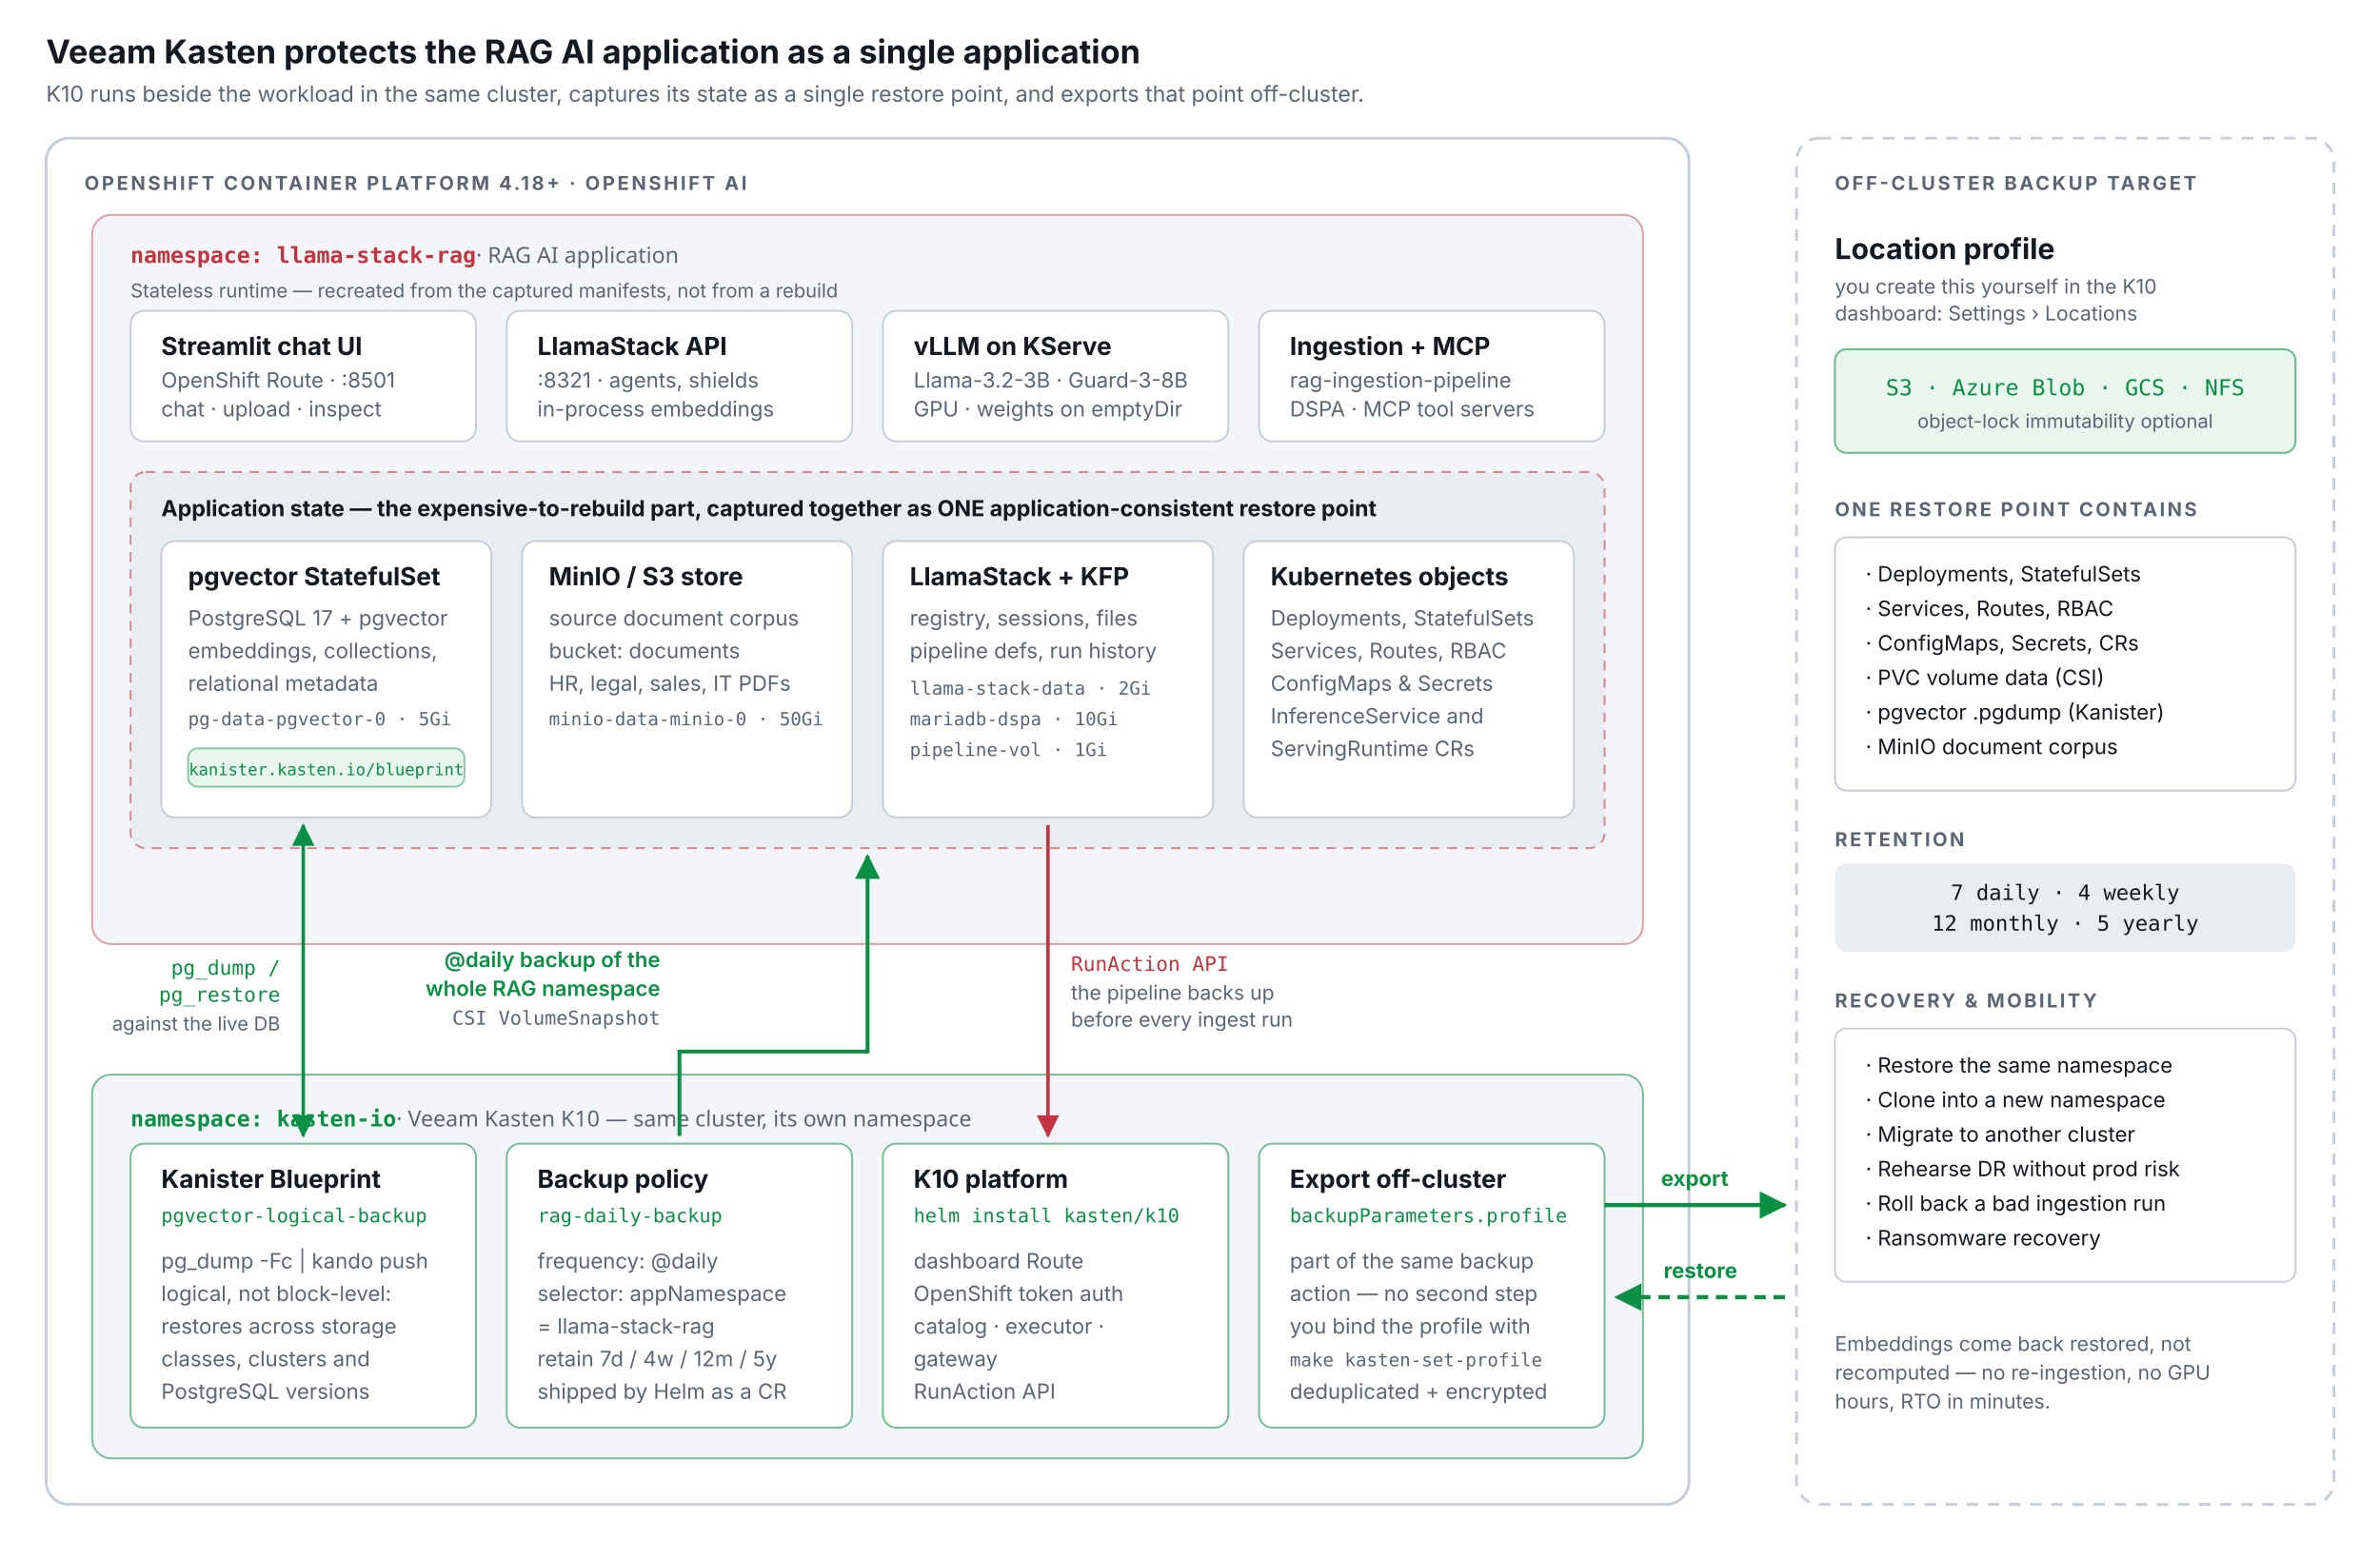
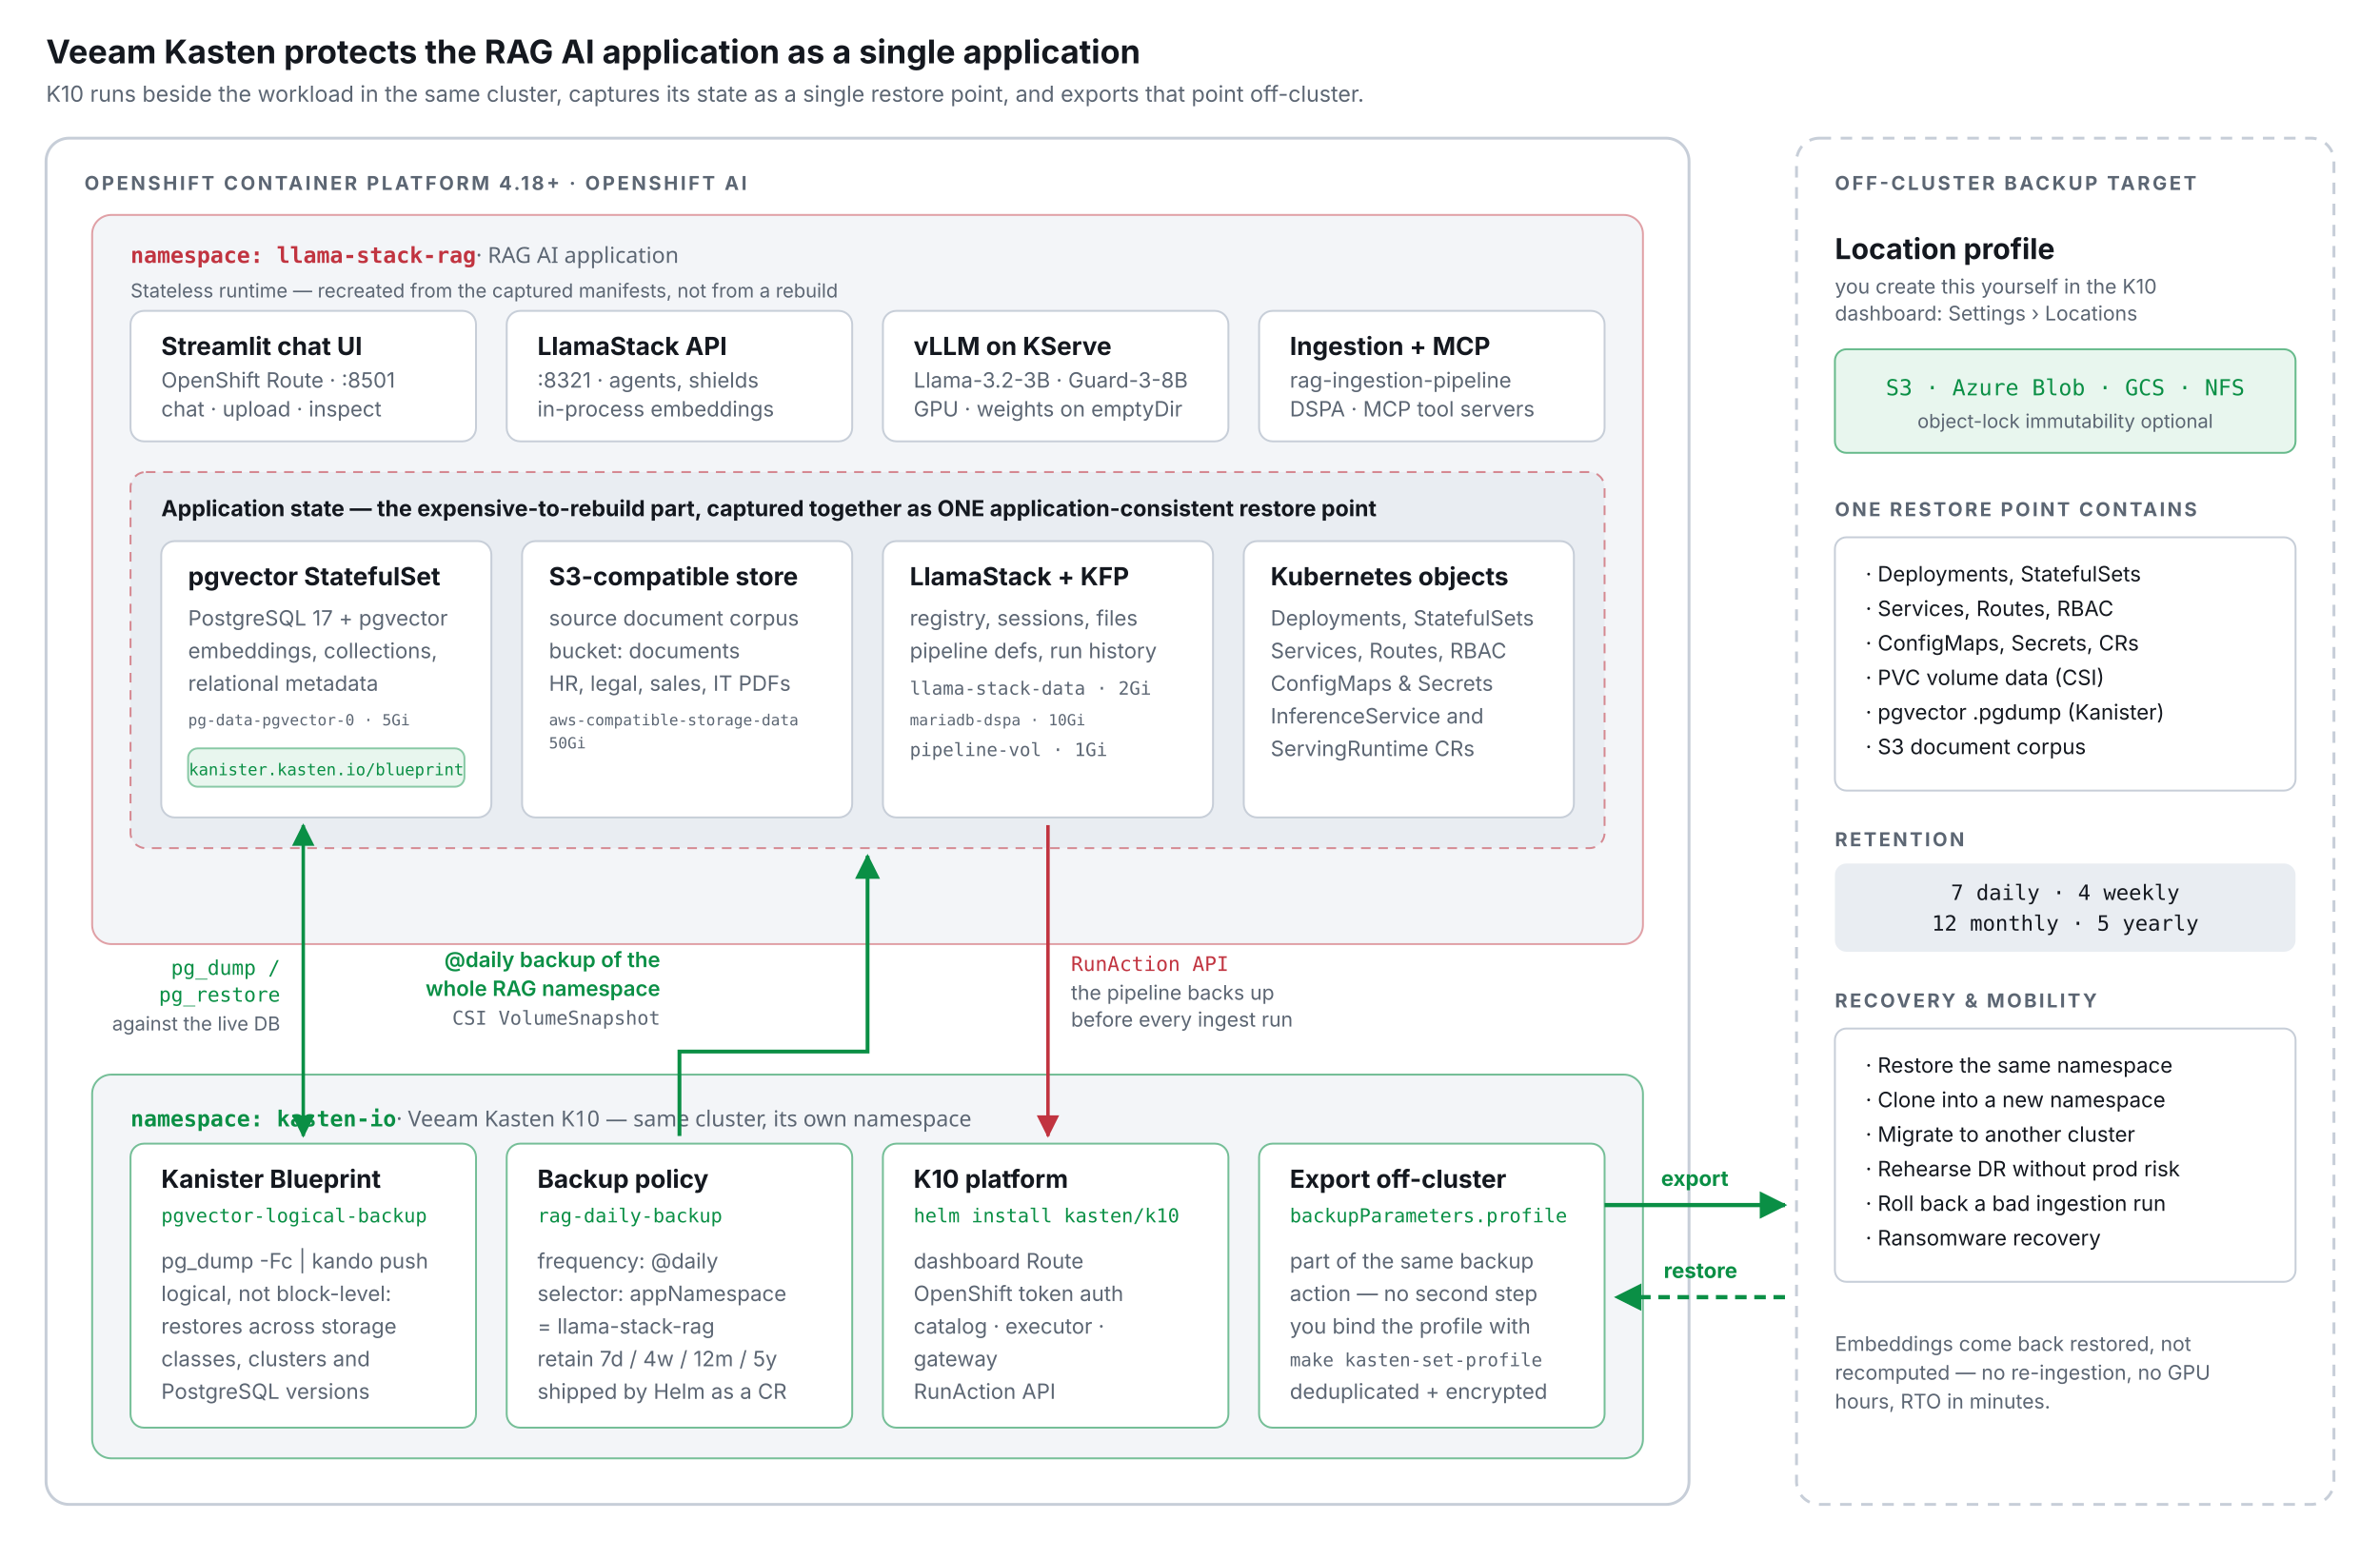
<svg xmlns="http://www.w3.org/2000/svg" viewBox="0 0 1240 812" role="img" aria-label="Veeam Kasten K10 runs in the kasten-io namespace of the same OpenShift cluster as the RAG AI application. A daily policy selects the llama-stack-rag namespace, snapshots every persistent volume, runs a Kanister blueprint that takes a logical pg_dump of the pgvector database, captures all Kubernetes objects, and exports the resulting application-consistent restore point to an off-cluster location profile that the user defines." font-family="'Red Hat Text', 'Red Hat Display', system-ui, -apple-system, 'Segoe UI', sans-serif">
  <defs>
    <marker id="ak" viewBox="0 0 10 10" refX="9.2" refY="5" markerWidth="6.5" markerHeight="6.5" orient="auto-start-reverse">
      <path d="M0,0 L10,5 L0,10 z" fill="var(--dg-k,#0A8F45)" />
    </marker>
    <marker id="ar" viewBox="0 0 10 10" refX="9.2" refY="5" markerWidth="6.5" markerHeight="6.5" orient="auto-start-reverse">
      <path d="M0,0 L10,5 L0,10 z" fill="var(--dg-rag,#C13440)" />
    </marker>
  </defs>
  <rect x="0" y="0" width="1240" height="812" fill="var(--dg-bg,#FFFFFF)" />
  <text x="24" y="33" font-size="17" font-weight="700" fill="var(--dg-ink,#14181F)">Veeam Kasten protects the RAG AI application as a single application</text>
  <text x="24" y="53" font-size="11.5" fill="var(--dg-muted,#5C6673)">K10 runs beside the workload in the same cluster, captures its state as a single restore point, and exports that point off-cluster.</text>
  <rect x="24" y="72" width="856" height="712" rx="12" fill="none" stroke="var(--dg-line,#C7CED8)" stroke-width="1.5" />
  <text x="44" y="99" font-size="10" font-weight="700" letter-spacing="1.3" fill="var(--dg-muted,#5C6673)">OPENSHIFT CONTAINER PLATFORM 4.18+ · OPENSHIFT AI</text>
  <rect x="48" y="112" width="808" height="380" rx="10" fill="var(--dg-panel,#F3F5F8)" stroke="var(--dg-rag,#C13440)" stroke-opacity="0.45" />
  <text x="68" y="137" font-size="11.5" font-family="'IBM Plex Mono', ui-monospace, monospace" font-weight="600" fill="var(--dg-rag,#C13440)">namespace: llama-stack-rag<tspan font-family="'Red Hat Text', system-ui, sans-serif" font-weight="400" fill="var(--dg-muted,#5C6673)">   ·   RAG AI application</tspan>
  </text>
  <text x="68" y="155" font-size="10" fill="var(--dg-muted,#5C6673)">Stateless runtime — recreated from the captured manifests, not from a rebuild</text>
  <rect x="68" y="162" width="180" height="68" rx="7" fill="var(--dg-box,#FFFFFF)" stroke="var(--dg-line,#C7CED8)" />
  <text x="84" y="185" font-size="13" font-weight="700" fill="var(--dg-ink,#14181F)">Streamlit chat UI</text>
  <text x="84" y="202" font-size="11" fill="var(--dg-muted,#5C6673)">OpenShift Route · :8501</text>
  <text x="84" y="217" font-size="11" fill="var(--dg-muted,#5C6673)">chat · upload · inspect</text>
  <rect x="264" y="162" width="180" height="68" rx="7" fill="var(--dg-box,#FFFFFF)" stroke="var(--dg-line,#C7CED8)" />
  <text x="280" y="185" font-size="13" font-weight="700" fill="var(--dg-ink,#14181F)">LlamaStack API</text>
  <text x="280" y="202" font-size="11" fill="var(--dg-muted,#5C6673)">:8321 · agents, shields</text>
  <text x="280" y="217" font-size="11" fill="var(--dg-muted,#5C6673)">in-process embeddings</text>
  <rect x="460" y="162" width="180" height="68" rx="7" fill="var(--dg-box,#FFFFFF)" stroke="var(--dg-line,#C7CED8)" />
  <text x="476" y="185" font-size="13" font-weight="700" fill="var(--dg-ink,#14181F)">vLLM on KServe</text>
  <text x="476" y="202" font-size="11" fill="var(--dg-muted,#5C6673)">Llama-3.2-3B · Guard-3-8B</text>
  <text x="476" y="217" font-size="11" fill="var(--dg-muted,#5C6673)">GPU · weights on emptyDir</text>
  <rect x="656" y="162" width="180" height="68" rx="7" fill="var(--dg-box,#FFFFFF)" stroke="var(--dg-line,#C7CED8)" />
  <text x="672" y="185" font-size="13" font-weight="700" fill="var(--dg-ink,#14181F)">Ingestion + MCP</text>
  <text x="672" y="202" font-size="11" fill="var(--dg-muted,#5C6673)">rag-ingestion-pipeline</text>
  <text x="672" y="217" font-size="11" fill="var(--dg-muted,#5C6673)">DSPA · MCP tool servers</text>
  <rect x="68" y="246" width="768" height="196" rx="8" fill="var(--dg-panel2,#E9EDF2)" stroke="var(--dg-rag,#C13440)" stroke-opacity="0.55" stroke-dasharray="5 4" />
  <text x="84" y="269" font-size="11.5" font-weight="700" fill="var(--dg-ink,#14181F)">Application state — the expensive-to-rebuild part, captured together as ONE application-consistent restore point</text>
  <rect x="84" y="282" width="172" height="144" rx="7" fill="var(--dg-box,#FFFFFF)" stroke="var(--dg-line,#C7CED8)" />
  <text x="98" y="305" font-size="13" font-weight="700" fill="var(--dg-ink,#14181F)">pgvector StatefulSet</text>
  <text x="98" y="326" font-size="11" fill="var(--dg-muted,#5C6673)">PostgreSQL 17 + pgvector</text>
  <text x="98" y="343" font-size="11" fill="var(--dg-muted,#5C6673)">embeddings, collections,</text>
  <text x="98" y="360" font-size="11" fill="var(--dg-muted,#5C6673)">relational metadata</text>
-   <text x="98" y="378" font-size="9.5" font-family="'IBM Plex Mono', ui-monospace, monospace" fill="var(--dg-muted,#5C6673)">pg-data-pgvector-0 · 5Gi</text>
+   <text x="98" y="378" font-size="8" font-family="'IBM Plex Mono', ui-monospace, monospace" fill="var(--dg-muted,#5C6673)">pg-data-pgvector-0 · 5Gi</text>
  <rect x="98" y="390" width="144" height="20" rx="5" fill="var(--dg-k-soft,#E8F6EE)" stroke="var(--dg-k,#0A8F45)" stroke-opacity="0.45" />
  <text x="170" y="404" font-size="8.5" font-family="'IBM Plex Mono', ui-monospace, monospace" text-anchor="middle" fill="var(--dg-k,#0A8F45)">kanister.kasten.io/blueprint</text>
  <rect x="272" y="282" width="172" height="144" rx="7" fill="var(--dg-box,#FFFFFF)" stroke="var(--dg-line,#C7CED8)" />
-   <text x="286" y="305" font-size="13" font-weight="700" fill="var(--dg-ink,#14181F)">MinIO / S3 store</text>
+   <text x="286" y="305" font-size="13" font-weight="700" fill="var(--dg-ink,#14181F)">S3-compatible store</text>
  <text x="286" y="326" font-size="11" fill="var(--dg-muted,#5C6673)">source document corpus</text>
  <text x="286" y="343" font-size="11" fill="var(--dg-muted,#5C6673)">bucket: documents</text>
  <text x="286" y="360" font-size="11" fill="var(--dg-muted,#5C6673)">HR, legal, sales, IT PDFs</text>
-   <text x="286" y="378" font-size="9.5" font-family="'IBM Plex Mono', ui-monospace, monospace" fill="var(--dg-muted,#5C6673)">minio-data-minio-0 · 50Gi</text>
+   <text x="286" y="378" font-size="8" font-family="'IBM Plex Mono', ui-monospace, monospace" fill="var(--dg-muted,#5C6673)">aws-compatible-storage-data<tspan x="286" dy="12">50Gi</tspan>
+   </text>
  <rect x="460" y="282" width="172" height="144" rx="7" fill="var(--dg-box,#FFFFFF)" stroke="var(--dg-line,#C7CED8)" />
  <text x="474" y="305" font-size="13" font-weight="700" fill="var(--dg-ink,#14181F)">LlamaStack + KFP</text>
  <text x="474" y="326" font-size="11" fill="var(--dg-muted,#5C6673)">registry, sessions, files</text>
  <text x="474" y="343" font-size="11" fill="var(--dg-muted,#5C6673)">pipeline defs, run history</text>
  <text x="474" y="362" font-size="9.5" font-family="'IBM Plex Mono', ui-monospace, monospace" fill="var(--dg-muted,#5C6673)">llama-stack-data · 2Gi</text>
-   <text x="474" y="378" font-size="9.5" font-family="'IBM Plex Mono', ui-monospace, monospace" fill="var(--dg-muted,#5C6673)">mariadb-dspa · 10Gi</text>
+   <text x="474" y="378" font-size="8" font-family="'IBM Plex Mono', ui-monospace, monospace" fill="var(--dg-muted,#5C6673)">mariadb-dspa · 10Gi</text>
  <text x="474" y="394" font-size="9.5" font-family="'IBM Plex Mono', ui-monospace, monospace" fill="var(--dg-muted,#5C6673)">pipeline-vol · 1Gi</text>
  <rect x="648" y="282" width="172" height="144" rx="7" fill="var(--dg-box,#FFFFFF)" stroke="var(--dg-line,#C7CED8)" />
  <text x="662" y="305" font-size="13" font-weight="700" fill="var(--dg-ink,#14181F)">Kubernetes objects</text>
  <text x="662" y="326" font-size="11" fill="var(--dg-muted,#5C6673)">Deployments, StatefulSets</text>
  <text x="662" y="343" font-size="11" fill="var(--dg-muted,#5C6673)">Services, Routes, RBAC</text>
  <text x="662" y="360" font-size="11" fill="var(--dg-muted,#5C6673)">ConfigMaps &amp; Secrets</text>
  <text x="662" y="377" font-size="11" fill="var(--dg-muted,#5C6673)">InferenceService and</text>
  <text x="662" y="394" font-size="11" fill="var(--dg-muted,#5C6673)">ServingRuntime CRs</text>
  <rect x="48" y="560" width="808" height="200" rx="10" fill="var(--dg-panel,#F3F5F8)" stroke="var(--dg-k,#0A8F45)" stroke-opacity="0.55" />
  <text x="68" y="587" font-size="11.5" font-family="'IBM Plex Mono', ui-monospace, monospace" font-weight="600" fill="var(--dg-k,#0A8F45)">namespace: kasten-io<tspan font-family="'Red Hat Text', system-ui, sans-serif" font-weight="400" fill="var(--dg-muted,#5C6673)">   ·   Veeam Kasten K10 — same cluster, its own namespace</tspan>
  </text>
  <rect x="68" y="596" width="180" height="148" rx="7" fill="var(--dg-box,#FFFFFF)" stroke="var(--dg-k,#0A8F45)" stroke-opacity="0.55" />
  <text x="84" y="619" font-size="13" font-weight="700" fill="var(--dg-ink,#14181F)">Kanister Blueprint</text>
  <text x="84" y="637" font-size="10" font-family="'IBM Plex Mono', ui-monospace, monospace" fill="var(--dg-k,#0A8F45)">pgvector-logical-backup</text>
  <text x="84" y="661" font-size="11" fill="var(--dg-muted,#5C6673)">pg_dump -Fc | kando push</text>
  <text x="84" y="678" font-size="11" fill="var(--dg-muted,#5C6673)">logical, not block-level:</text>
  <text x="84" y="695" font-size="11" fill="var(--dg-muted,#5C6673)">restores across storage</text>
  <text x="84" y="712" font-size="11" fill="var(--dg-muted,#5C6673)">classes, clusters and</text>
  <text x="84" y="729" font-size="11" fill="var(--dg-muted,#5C6673)">PostgreSQL versions</text>
  <rect x="264" y="596" width="180" height="148" rx="7" fill="var(--dg-box,#FFFFFF)" stroke="var(--dg-k,#0A8F45)" stroke-opacity="0.55" />
  <text x="280" y="619" font-size="13" font-weight="700" fill="var(--dg-ink,#14181F)">Backup policy</text>
  <text x="280" y="637" font-size="10" font-family="'IBM Plex Mono', ui-monospace, monospace" fill="var(--dg-k,#0A8F45)">rag-daily-backup</text>
  <text x="280" y="661" font-size="11" fill="var(--dg-muted,#5C6673)">frequency: @daily</text>
  <text x="280" y="678" font-size="11" fill="var(--dg-muted,#5C6673)">selector: appNamespace</text>
  <text x="280" y="695" font-size="11" fill="var(--dg-muted,#5C6673)">    = llama-stack-rag</text>
  <text x="280" y="712" font-size="11" fill="var(--dg-muted,#5C6673)">retain 7d / 4w / 12m / 5y</text>
  <text x="280" y="729" font-size="11" fill="var(--dg-muted,#5C6673)">shipped by Helm as a CR</text>
  <rect x="460" y="596" width="180" height="148" rx="7" fill="var(--dg-box,#FFFFFF)" stroke="var(--dg-k,#0A8F45)" stroke-opacity="0.55" />
  <text x="476" y="619" font-size="13" font-weight="700" fill="var(--dg-ink,#14181F)">K10 platform</text>
  <text x="476" y="637" font-size="10" font-family="'IBM Plex Mono', ui-monospace, monospace" fill="var(--dg-k,#0A8F45)">helm install kasten/k10</text>
  <text x="476" y="661" font-size="11" fill="var(--dg-muted,#5C6673)">dashboard Route</text>
  <text x="476" y="678" font-size="11" fill="var(--dg-muted,#5C6673)">OpenShift token auth</text>
  <text x="476" y="695" font-size="11" fill="var(--dg-muted,#5C6673)">catalog · executor ·</text>
  <text x="476" y="712" font-size="11" fill="var(--dg-muted,#5C6673)">gateway</text>
  <text x="476" y="729" font-size="11" fill="var(--dg-muted,#5C6673)">RunAction API</text>
  <rect x="656" y="596" width="180" height="148" rx="7" fill="var(--dg-box,#FFFFFF)" stroke="var(--dg-k,#0A8F45)" stroke-opacity="0.55" />
  <text x="672" y="619" font-size="13" font-weight="700" fill="var(--dg-ink,#14181F)">Export off-cluster</text>
  <text x="672" y="637" font-size="10" font-family="'IBM Plex Mono', ui-monospace, monospace" fill="var(--dg-k,#0A8F45)">backupParameters.profile</text>
  <text x="672" y="661" font-size="11" fill="var(--dg-muted,#5C6673)">part of the same backup</text>
  <text x="672" y="678" font-size="11" fill="var(--dg-muted,#5C6673)">action — no second step</text>
  <text x="672" y="695" font-size="11" fill="var(--dg-muted,#5C6673)">you bind the profile with</text>
  <text x="672" y="712" font-size="9.5" font-family="'IBM Plex Mono', ui-monospace, monospace" fill="var(--dg-muted,#5C6673)">make kasten-set-profile</text>
  <text x="672" y="729" font-size="11" fill="var(--dg-muted,#5C6673)">deduplicated + encrypted</text>
  <path d="M158,592 V430" fill="none" stroke="var(--dg-k,#0A8F45)" stroke-width="1.8" marker-end="url(#ak)" marker-start="url(#ak)" />
  <text x="146" y="508" font-size="10.5" font-family="'IBM Plex Mono', ui-monospace, monospace" text-anchor="end" fill="var(--dg-k,#0A8F45)">pg_dump /</text>
  <text x="146" y="522" font-size="10.5" font-family="'IBM Plex Mono', ui-monospace, monospace" text-anchor="end" fill="var(--dg-k,#0A8F45)">pg_restore</text>
  <text x="146" y="537" font-size="10" text-anchor="end" fill="var(--dg-muted,#5C6673)">against the live DB</text>
  <path d="M354,592 V548 H452 V446" fill="none" stroke="var(--dg-k,#0A8F45)" stroke-width="2" marker-end="url(#ak)" />
  <text x="344" y="504" font-size="11" font-weight="600" text-anchor="end" fill="var(--dg-k,#0A8F45)">@daily backup of the</text>
  <text x="344" y="519" font-size="11" font-weight="600" text-anchor="end" fill="var(--dg-k,#0A8F45)">whole RAG namespace</text>
  <text x="344" y="534" font-size="10" font-family="'IBM Plex Mono', ui-monospace, monospace" text-anchor="end" fill="var(--dg-muted,#5C6673)">CSI VolumeSnapshot</text>
  <path d="M546,430 V592" fill="none" stroke="var(--dg-rag,#C13440)" stroke-width="1.8" marker-end="url(#ar)" />
  <text x="558" y="506" font-size="10.5" font-family="'IBM Plex Mono', ui-monospace, monospace" fill="var(--dg-rag,#C13440)">RunAction API</text>
  <text x="558" y="521" font-size="10.5" fill="var(--dg-muted,#5C6673)">the pipeline backs up</text>
  <text x="558" y="535" font-size="10.5" fill="var(--dg-muted,#5C6673)">before every ingest run</text>
  <path d="M836,628 H930" fill="none" stroke="var(--dg-k,#0A8F45)" stroke-width="2.2" marker-end="url(#ak)" />
  <text x="883" y="618" font-size="11" font-weight="700" text-anchor="middle" fill="var(--dg-k,#0A8F45)">export</text>
  <path d="M930,676 H842" fill="none" stroke="var(--dg-k,#0A8F45)" stroke-width="2.2" stroke-dasharray="6 4" marker-end="url(#ak)" />
  <text x="886" y="666" font-size="11" font-weight="700" text-anchor="middle" fill="var(--dg-k,#0A8F45)">restore</text>
  <rect x="936" y="72" width="280" height="712" rx="12" fill="none" stroke="var(--dg-line,#C7CED8)" stroke-width="1.5" stroke-dasharray="6 5" />
  <text x="956" y="99" font-size="10" font-weight="700" letter-spacing="1.3" fill="var(--dg-muted,#5C6673)">OFF-CLUSTER BACKUP TARGET</text>
  <text x="956" y="135" font-size="15" font-weight="700" fill="var(--dg-ink,#14181F)">Location profile</text>
  <text x="956" y="153" font-size="10.5" fill="var(--dg-muted,#5C6673)">you create this yourself in the K10</text>
  <text x="956" y="167" font-size="10.5" fill="var(--dg-muted,#5C6673)">dashboard: Settings › Locations</text>
  <rect x="956" y="182" width="240" height="54" rx="6" fill="var(--dg-k-soft,#E8F6EE)" stroke="var(--dg-k,#0A8F45)" stroke-opacity="0.6" />
  <text x="1076" y="206" font-size="11.5" font-family="'IBM Plex Mono', ui-monospace, monospace" text-anchor="middle" fill="var(--dg-k,#0A8F45)">S3 · Azure Blob · GCS · NFS</text>
  <text x="1076" y="223" font-size="10" text-anchor="middle" fill="var(--dg-muted,#5C6673)">object-lock immutability optional</text>
  <text x="956" y="269" font-size="10" font-weight="700" letter-spacing="1.2" fill="var(--dg-muted,#5C6673)">ONE RESTORE POINT CONTAINS</text>
  <rect x="956" y="280" width="240" height="132" rx="6" fill="var(--dg-box,#FFFFFF)" stroke="var(--dg-line,#C7CED8)" />
  <text x="972" y="303" font-size="11" fill="var(--dg-ink,#14181F)">· Deployments, StatefulSets</text>
  <text x="972" y="321" font-size="11" fill="var(--dg-ink,#14181F)">· Services, Routes, RBAC</text>
  <text x="972" y="339" font-size="11" fill="var(--dg-ink,#14181F)">· ConfigMaps, Secrets, CRs</text>
  <text x="972" y="357" font-size="11" fill="var(--dg-ink,#14181F)">· PVC volume data (CSI)</text>
  <text x="972" y="375" font-size="11" fill="var(--dg-ink,#14181F)">· pgvector .pgdump (Kanister)</text>
-   <text x="972" y="393" font-size="11" fill="var(--dg-ink,#14181F)">· MinIO document corpus</text>
+   <text x="972" y="393" font-size="11" fill="var(--dg-ink,#14181F)">· S3 document corpus</text>
  <text x="956" y="441" font-size="10" font-weight="700" letter-spacing="1.2" fill="var(--dg-muted,#5C6673)">RETENTION</text>
  <rect x="956" y="450" width="240" height="46" rx="6" fill="var(--dg-panel2,#E9EDF2)" />
  <text x="1076" y="469" font-size="11" font-family="'IBM Plex Mono', ui-monospace, monospace" text-anchor="middle" fill="var(--dg-ink,#14181F)">7 daily · 4 weekly</text>
  <text x="1076" y="485" font-size="11" font-family="'IBM Plex Mono', ui-monospace, monospace" text-anchor="middle" fill="var(--dg-ink,#14181F)">12 monthly · 5 yearly</text>
  <text x="956" y="525" font-size="10" font-weight="700" letter-spacing="1.2" fill="var(--dg-muted,#5C6673)">RECOVERY &amp; MOBILITY</text>
  <rect x="956" y="536" width="240" height="132" rx="6" fill="var(--dg-box,#FFFFFF)" stroke="var(--dg-line,#C7CED8)" />
  <text x="972" y="559" font-size="11" fill="var(--dg-ink,#14181F)">· Restore the same namespace</text>
  <text x="972" y="577" font-size="11" fill="var(--dg-ink,#14181F)">· Clone into a new namespace</text>
  <text x="972" y="595" font-size="11" fill="var(--dg-ink,#14181F)">· Migrate to another cluster</text>
  <text x="972" y="613" font-size="11" fill="var(--dg-ink,#14181F)">· Rehearse DR without prod risk</text>
  <text x="972" y="631" font-size="11" fill="var(--dg-ink,#14181F)">· Roll back a bad ingestion run</text>
  <text x="972" y="649" font-size="11" fill="var(--dg-ink,#14181F)">· Ransomware recovery</text>
  <text x="956" y="704" font-size="10.5" fill="var(--dg-muted,#5C6673)">Embeddings come back restored, not</text>
  <text x="956" y="719" font-size="10.5" fill="var(--dg-muted,#5C6673)">recomputed — no re-ingestion, no GPU</text>
  <text x="956" y="734" font-size="10.5" fill="var(--dg-muted,#5C6673)">hours, RTO in minutes.</text>
</svg>
